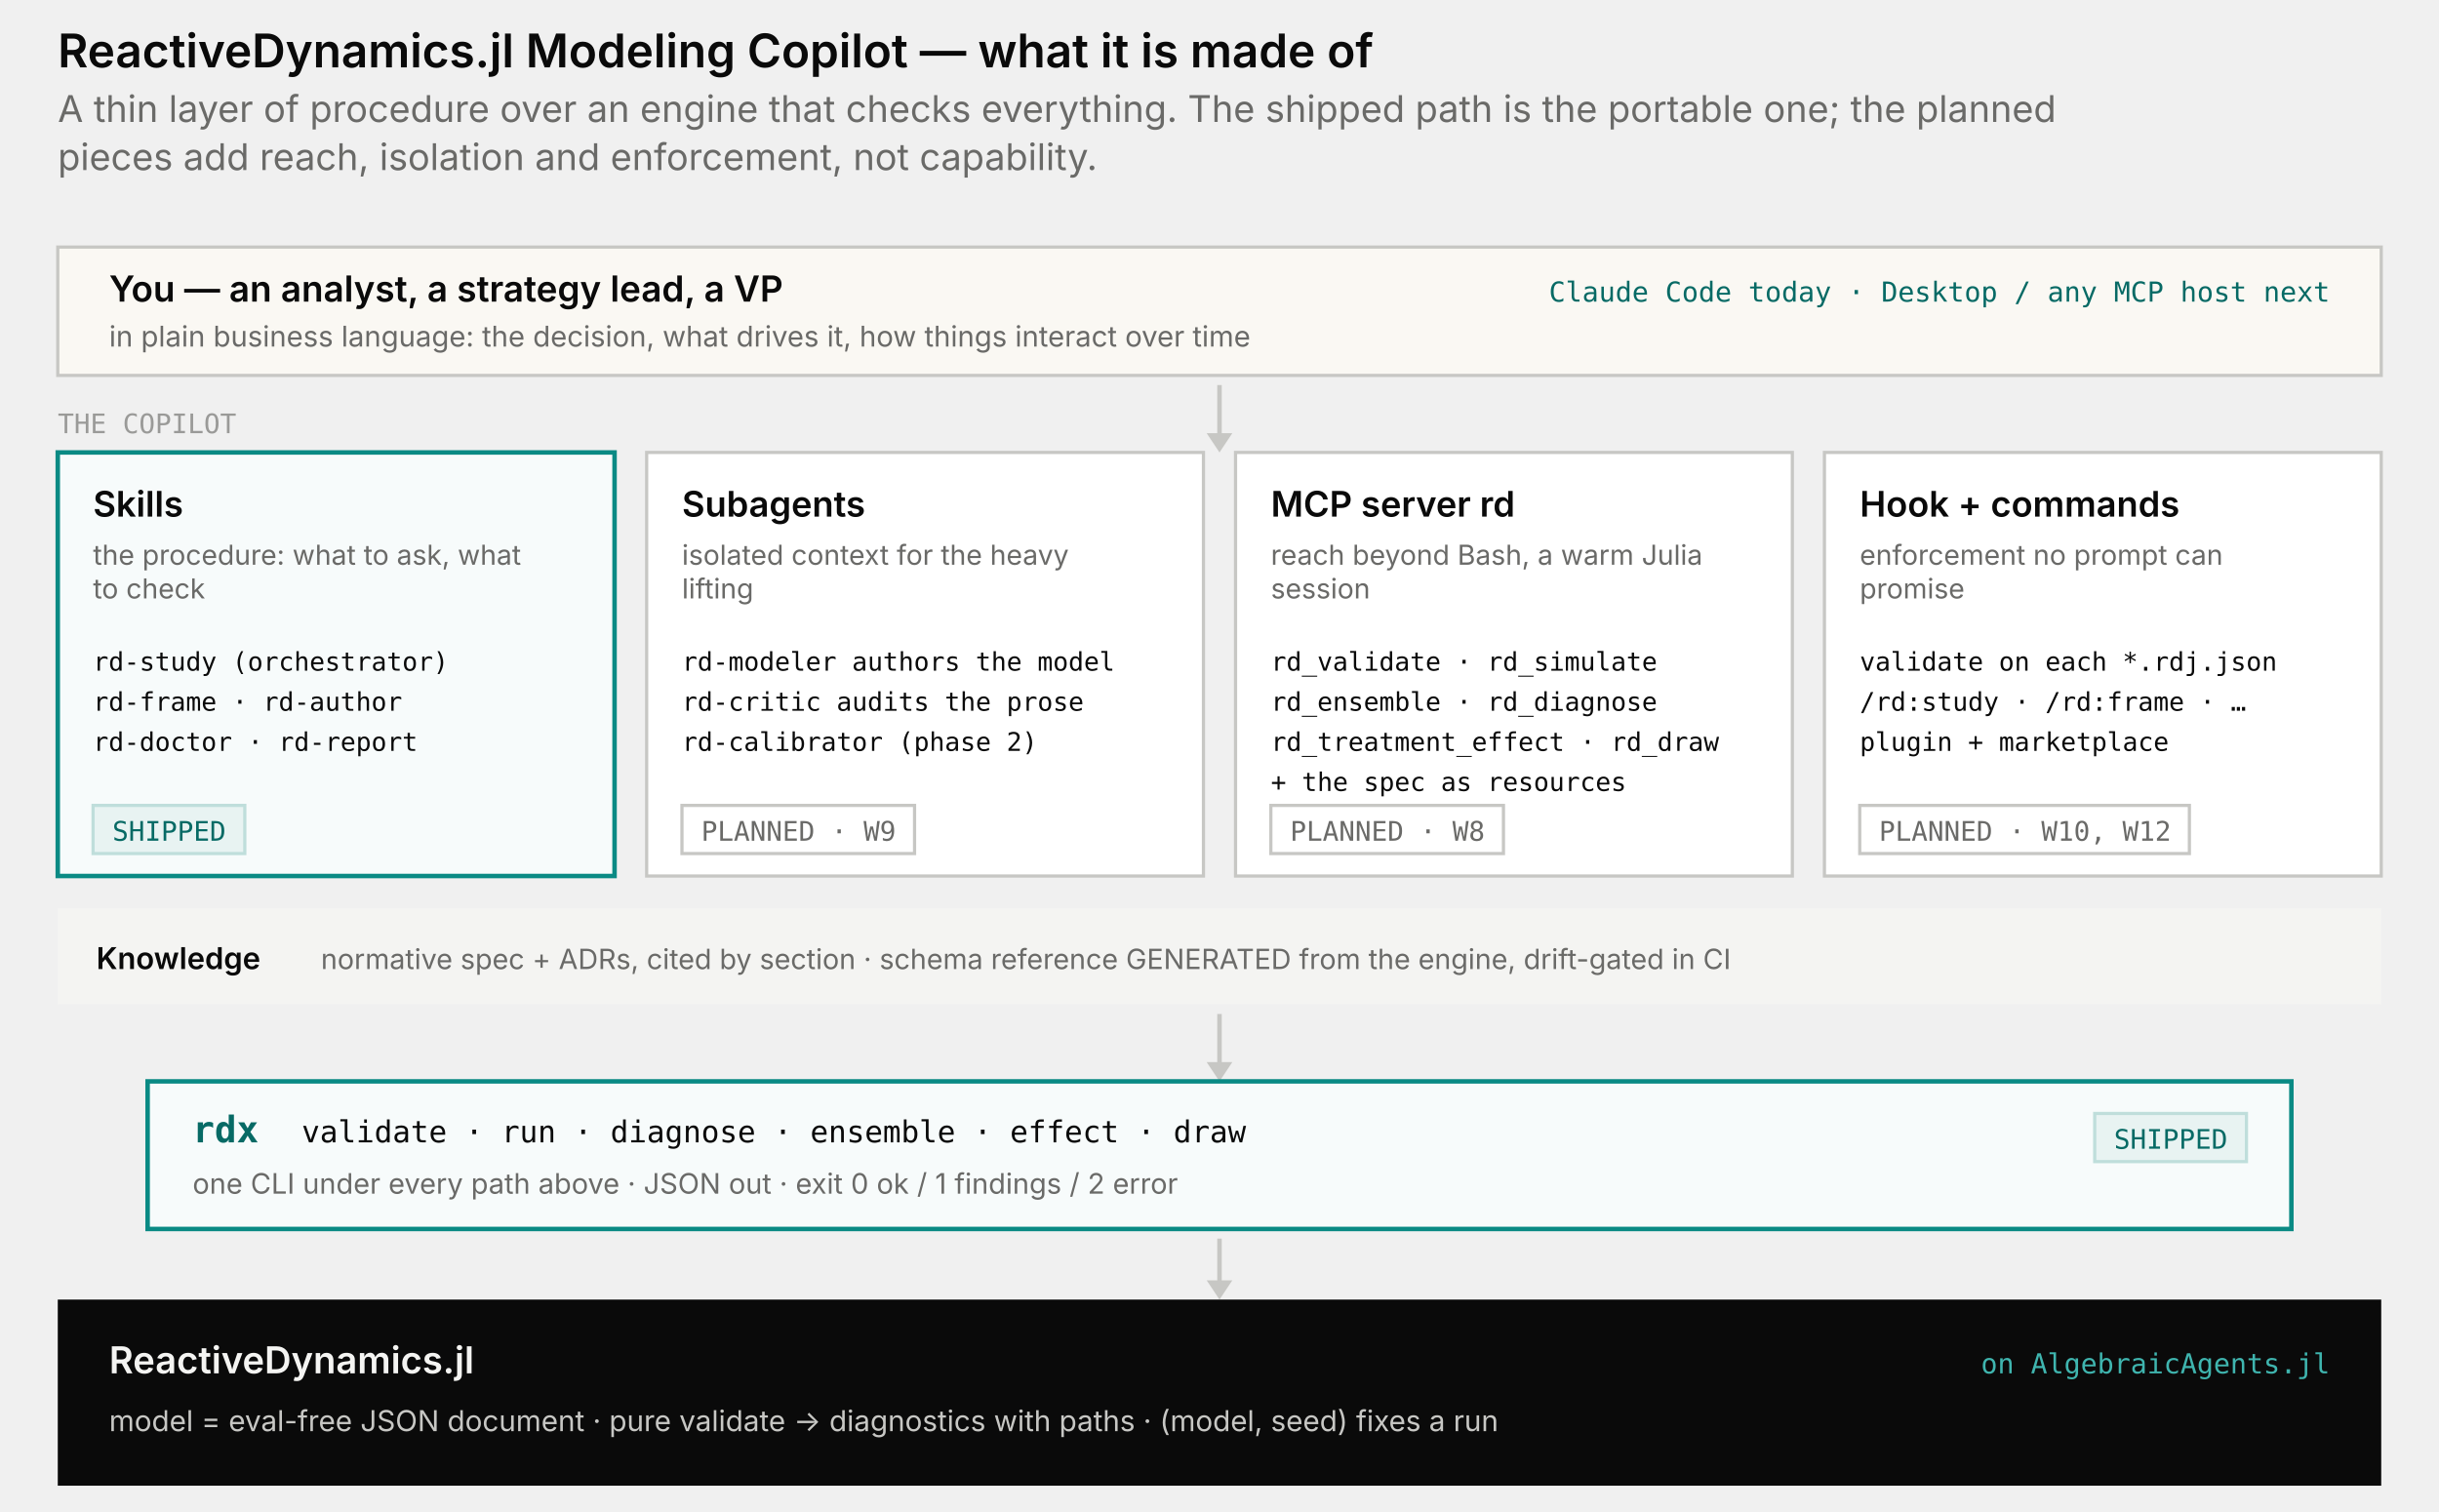
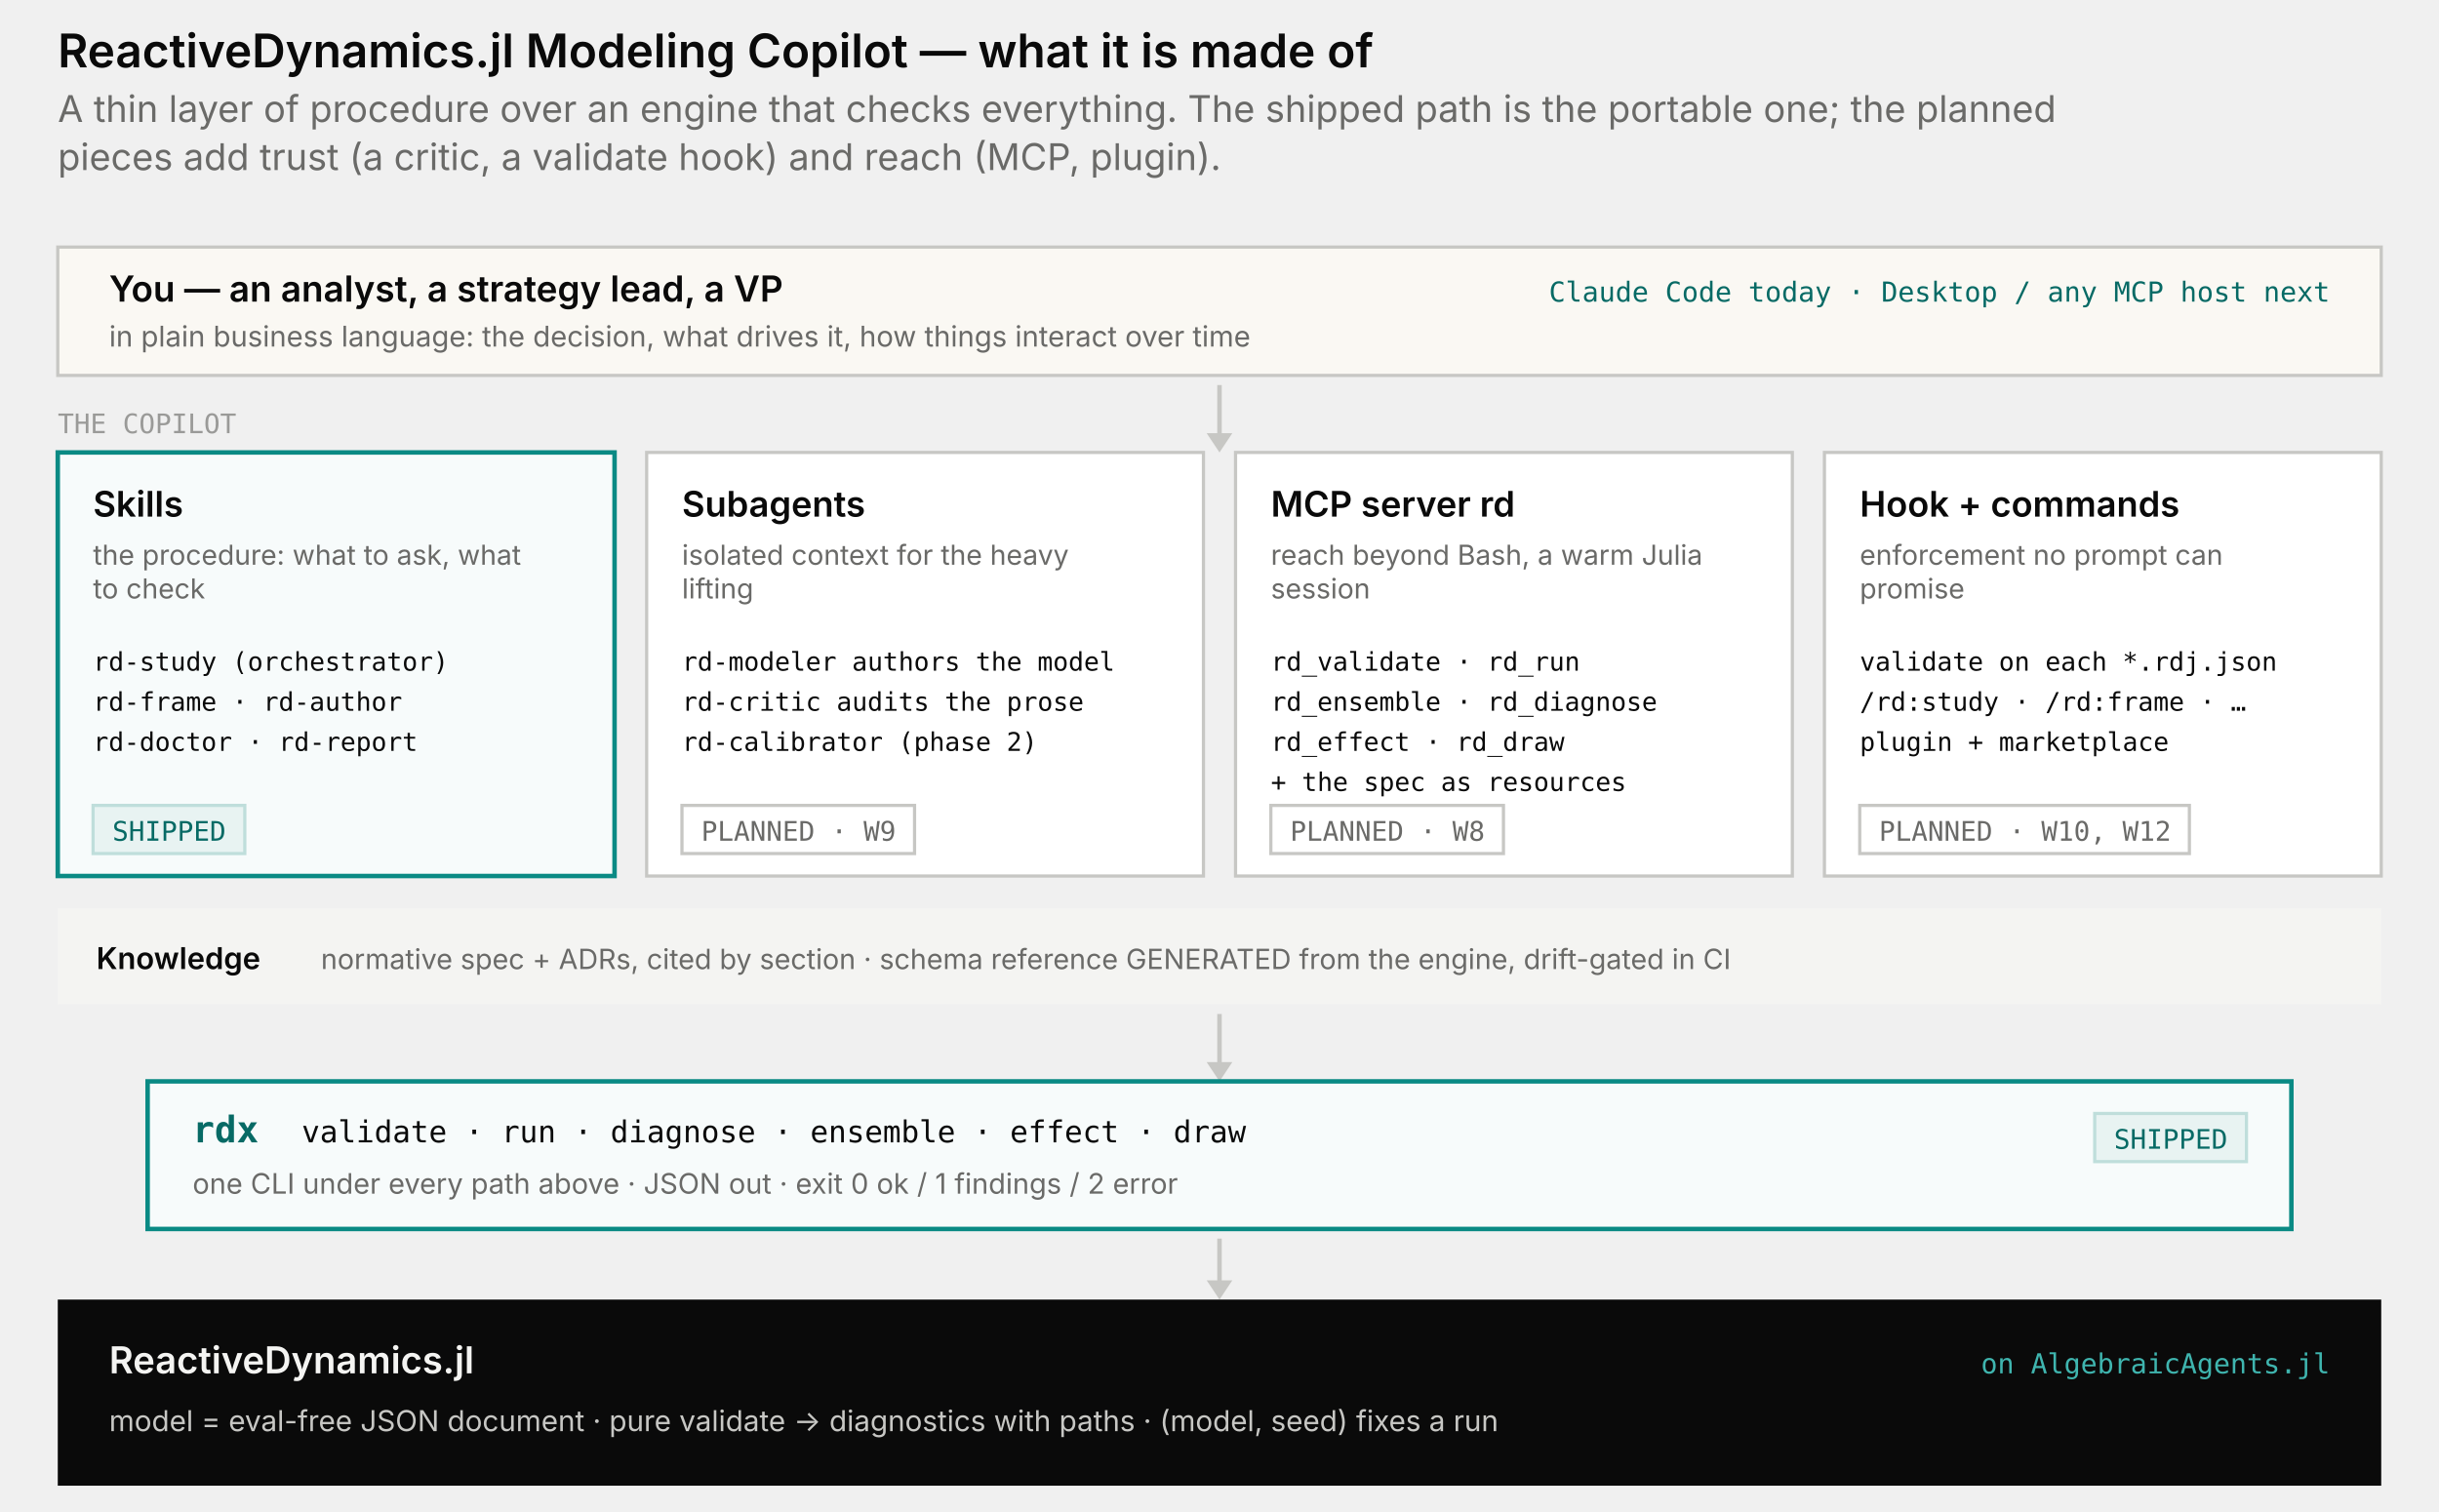
<svg xmlns="http://www.w3.org/2000/svg" viewBox="0 0 760 471" width="100%" height="471" preserveAspectRatio="xMidYMid meet" role="img">
  <text x="18" y="21" font-family="Inter, 'Helvetica Neue', Helvetica, Arial, system-ui, sans-serif" font-size="14.5" fill="#0A0A0A" font-weight="600">ReactiveDynamics.jl Modeling Copilot — what it is made of</text>
  <text x="18" y="38" font-family="Inter, 'Helvetica Neue', Helvetica, Arial, system-ui, sans-serif" font-size="11.5" fill="#6A6A68">A thin layer of procedure over an engine that checks everything. The shipped path is the portable one; the planned</text>
-   <text x="18" y="53" font-family="Inter, 'Helvetica Neue', Helvetica, Arial, system-ui, sans-serif" font-size="11.5" fill="#6A6A68">pieces add reach, isolation and enforcement, not capability.</text>
+   <text x="18" y="53" font-family="Inter, 'Helvetica Neue', Helvetica, Arial, system-ui, sans-serif" font-size="11.5" fill="#6A6A68">pieces add trust (a critic, a validate hook) and reach (MCP, plugin).</text>
  <rect x="18" y="77" width="724" height="40" fill="#FAF8F3" stroke="#C7C7C4" stroke-width="1" />
  <text x="34" y="94" font-family="Inter, 'Helvetica Neue', Helvetica, Arial, system-ui, sans-serif" font-size="11.2" fill="#0A0A0A" font-weight="600">You — an analyst, a strategy lead, a VP</text>
  <text x="34" y="108" font-family="Inter, 'Helvetica Neue', Helvetica, Arial, system-ui, sans-serif" font-size="8.9" fill="#6A6A68">in plain business language: the decision, what drives it, how things interact over time</text>
  <text x="726" y="94" font-family="'JetBrains Mono', 'SF Mono', ui-monospace, monospace" font-size="8.6" fill="#076A65" text-anchor="end">Claude Code today · Desktop / any MCP host next</text>
  <line x1="380" y1="120" x2="380" y2="136" stroke="#C7C7C4" stroke-width="1.4" />
  <path d="M 376.0 135.0 L 380.0 141.0 L 384.0 135.0 Z" fill="#C7C7C4" />
  <text x="18" y="135" font-family="'JetBrains Mono', 'SF Mono', ui-monospace, monospace" font-size="8.4" fill="#9A9A98">THE COPILOT</text>
  <rect x="18" y="141" width="173.5" height="132" fill="#F7FBFB" stroke="#0A8A84" stroke-width="1.4" />
  <text x="29" y="161" font-family="Inter, 'Helvetica Neue', Helvetica, Arial, system-ui, sans-serif" font-size="11" fill="#0A0A0A" font-weight="600">Skills</text>
  <text x="29" y="176" font-family="Inter, 'Helvetica Neue', Helvetica, Arial, system-ui, sans-serif" font-size="8.6" fill="#6A6A68">the procedure: what to ask, what</text>
  <text x="29" y="186.5" font-family="Inter, 'Helvetica Neue', Helvetica, Arial, system-ui, sans-serif" font-size="8.6" fill="#6A6A68">to check</text>
  <text x="29" y="209" font-family="'JetBrains Mono', 'SF Mono', ui-monospace, monospace" font-size="8" fill="#0A0A0A">rd-study  (orchestrator)</text>
  <text x="29" y="221.5" font-family="'JetBrains Mono', 'SF Mono', ui-monospace, monospace" font-size="8" fill="#0A0A0A">rd-frame · rd-author</text>
  <text x="29" y="234" font-family="'JetBrains Mono', 'SF Mono', ui-monospace, monospace" font-size="8" fill="#0A0A0A">rd-doctor · rd-report</text>
  <rect x="29" y="251" width="47.28" height="15" fill="#E8F3F2" stroke="#BFDEDB" stroke-width="1" />
  <text x="35" y="262" font-family="'JetBrains Mono', 'SF Mono', ui-monospace, monospace" font-size="8.4" fill="#076A65">SHIPPED</text>
  <rect x="201.5" y="141" width="173.5" height="132" fill="#FFFFFF" stroke="#C7C7C4" stroke-width="1" />
  <text x="212.5" y="161" font-family="Inter, 'Helvetica Neue', Helvetica, Arial, system-ui, sans-serif" font-size="11" fill="#0A0A0A" font-weight="600">Subagents</text>
  <text x="212.5" y="176" font-family="Inter, 'Helvetica Neue', Helvetica, Arial, system-ui, sans-serif" font-size="8.6" fill="#6A6A68">isolated context for the heavy</text>
  <text x="212.5" y="186.5" font-family="Inter, 'Helvetica Neue', Helvetica, Arial, system-ui, sans-serif" font-size="8.6" fill="#6A6A68">lifting</text>
  <text x="212.5" y="209" font-family="'JetBrains Mono', 'SF Mono', ui-monospace, monospace" font-size="8" fill="#0A0A0A">rd-modeler  authors the model</text>
  <text x="212.5" y="221.5" font-family="'JetBrains Mono', 'SF Mono', ui-monospace, monospace" font-size="8" fill="#0A0A0A">rd-critic  audits the prose</text>
  <text x="212.5" y="234" font-family="'JetBrains Mono', 'SF Mono', ui-monospace, monospace" font-size="8" fill="#0A0A0A">rd-calibrator  (phase 2)</text>
  <rect x="212.5" y="251" width="72.48" height="15" fill="#FFFFFF" stroke="#C7C7C4" stroke-width="1" />
  <text x="218.5" y="262" font-family="'JetBrains Mono', 'SF Mono', ui-monospace, monospace" font-size="8.4" fill="#6A6A68">PLANNED · W9</text>
  <rect x="385" y="141" width="173.5" height="132" fill="#FFFFFF" stroke="#C7C7C4" stroke-width="1" />
  <text x="396" y="161" font-family="Inter, 'Helvetica Neue', Helvetica, Arial, system-ui, sans-serif" font-size="11" fill="#0A0A0A" font-weight="600">MCP server rd</text>
  <text x="396" y="176" font-family="Inter, 'Helvetica Neue', Helvetica, Arial, system-ui, sans-serif" font-size="8.6" fill="#6A6A68">reach beyond Bash, a warm Julia</text>
  <text x="396" y="186.5" font-family="Inter, 'Helvetica Neue', Helvetica, Arial, system-ui, sans-serif" font-size="8.6" fill="#6A6A68">session</text>
-   <text x="396" y="209" font-family="'JetBrains Mono', 'SF Mono', ui-monospace, monospace" font-size="8" fill="#0A0A0A">rd_validate · rd_simulate</text>
+   <text x="396" y="209" font-family="'JetBrains Mono', 'SF Mono', ui-monospace, monospace" font-size="8" fill="#0A0A0A">rd_validate · rd_run</text>
  <text x="396" y="221.5" font-family="'JetBrains Mono', 'SF Mono', ui-monospace, monospace" font-size="8" fill="#0A0A0A">rd_ensemble · rd_diagnose</text>
-   <text x="396" y="234" font-family="'JetBrains Mono', 'SF Mono', ui-monospace, monospace" font-size="8" fill="#0A0A0A">rd_treatment_effect · rd_draw</text>
+   <text x="396" y="234" font-family="'JetBrains Mono', 'SF Mono', ui-monospace, monospace" font-size="8" fill="#0A0A0A">rd_effect · rd_draw</text>
  <text x="396" y="246.5" font-family="'JetBrains Mono', 'SF Mono', ui-monospace, monospace" font-size="8" fill="#0A0A0A">+ the spec as resources</text>
  <rect x="396" y="251" width="72.48" height="15" fill="#FFFFFF" stroke="#C7C7C4" stroke-width="1" />
  <text x="402" y="262" font-family="'JetBrains Mono', 'SF Mono', ui-monospace, monospace" font-size="8.4" fill="#6A6A68">PLANNED · W8</text>
  <rect x="568.5" y="141" width="173.5" height="132" fill="#FFFFFF" stroke="#C7C7C4" stroke-width="1" />
  <text x="579.5" y="161" font-family="Inter, 'Helvetica Neue', Helvetica, Arial, system-ui, sans-serif" font-size="11" fill="#0A0A0A" font-weight="600">Hook + commands</text>
  <text x="579.5" y="176" font-family="Inter, 'Helvetica Neue', Helvetica, Arial, system-ui, sans-serif" font-size="8.6" fill="#6A6A68">enforcement no prompt can</text>
  <text x="579.5" y="186.5" font-family="Inter, 'Helvetica Neue', Helvetica, Arial, system-ui, sans-serif" font-size="8.6" fill="#6A6A68">promise</text>
  <text x="579.5" y="209" font-family="'JetBrains Mono', 'SF Mono', ui-monospace, monospace" font-size="8" fill="#0A0A0A">validate on each *.rdj.json</text>
  <text x="579.5" y="221.5" font-family="'JetBrains Mono', 'SF Mono', ui-monospace, monospace" font-size="8" fill="#0A0A0A">/rd:study · /rd:frame · …</text>
  <text x="579.5" y="234" font-family="'JetBrains Mono', 'SF Mono', ui-monospace, monospace" font-size="8" fill="#0A0A0A">plugin + marketplace</text>
  <rect x="579.5" y="251" width="102.72" height="15" fill="#FFFFFF" stroke="#C7C7C4" stroke-width="1" />
  <text x="585.5" y="262" font-family="'JetBrains Mono', 'SF Mono', ui-monospace, monospace" font-size="8.4" fill="#6A6A68">PLANNED · W10, W12</text>
  <rect x="18" y="283" width="724" height="30" fill="#F4F4F2" />
  <text x="30" y="302" font-family="Inter, 'Helvetica Neue', Helvetica, Arial, system-ui, sans-serif" font-size="9.4" fill="#0A0A0A" font-weight="600">Knowledge</text>
  <text x="100" y="302" font-family="Inter, 'Helvetica Neue', Helvetica, Arial, system-ui, sans-serif" font-size="8.7" fill="#6A6A68">normative spec + ADRs, cited by section · schema reference GENERATED from the engine, drift-gated in CI</text>
  <line x1="380" y1="316" x2="380" y2="332" stroke="#C7C7C4" stroke-width="1.4" />
  <path d="M 376.0 331.0 L 380.0 337.0 L 384.0 331.0 Z" fill="#C7C7C4" />
  <rect x="46" y="337" width="668" height="46" fill="#F7FBFB" stroke="#0A8A84" stroke-width="1.4" />
  <text x="60" y="356" font-family="'JetBrains Mono', 'SF Mono', ui-monospace, monospace" font-size="11.4" fill="#076A65" font-weight="600">rdx</text>
  <text x="94" y="356" font-family="'JetBrains Mono', 'SF Mono', ui-monospace, monospace" font-size="9.4" fill="#0A0A0A">validate · run · diagnose · ensemble · effect · draw</text>
  <text x="60" y="372" font-family="Inter, 'Helvetica Neue', Helvetica, Arial, system-ui, sans-serif" font-size="8.8" fill="#6A6A68">one CLI under every path above · JSON out · exit 0 ok / 1 findings / 2 error</text>
  <rect x="652.72" y="347" width="47.28" height="15" fill="#E8F3F2" stroke="#BFDEDB" stroke-width="1" />
  <text x="658.72" y="358" font-family="'JetBrains Mono', 'SF Mono', ui-monospace, monospace" font-size="8.4" fill="#076A65">SHIPPED</text>
  <line x1="380" y1="386" x2="380" y2="400" stroke="#C7C7C4" stroke-width="1.4" />
  <path d="M 376.0 399.0 L 380.0 405.0 L 384.0 399.0 Z" fill="#C7C7C4" />
  <rect x="18" y="405" width="724" height="58" fill="#0A0A0A" />
  <text x="34" y="428" font-family="Inter, 'Helvetica Neue', Helvetica, Arial, system-ui, sans-serif" font-size="11.6" fill="#F4F4F2" font-weight="600">ReactiveDynamics.jl</text>
  <text x="34" y="446" font-family="Inter, 'Helvetica Neue', Helvetica, Arial, system-ui, sans-serif" font-size="9" fill="#C7C7C4">model = eval-free JSON document · pure validate → diagnostics with paths · (model, seed) fixes a run</text>
  <text x="726" y="428" font-family="'JetBrains Mono', 'SF Mono', ui-monospace, monospace" font-size="8.6" fill="#3FB5AF" text-anchor="end">on AlgebraicAgents.jl</text>
</svg>
